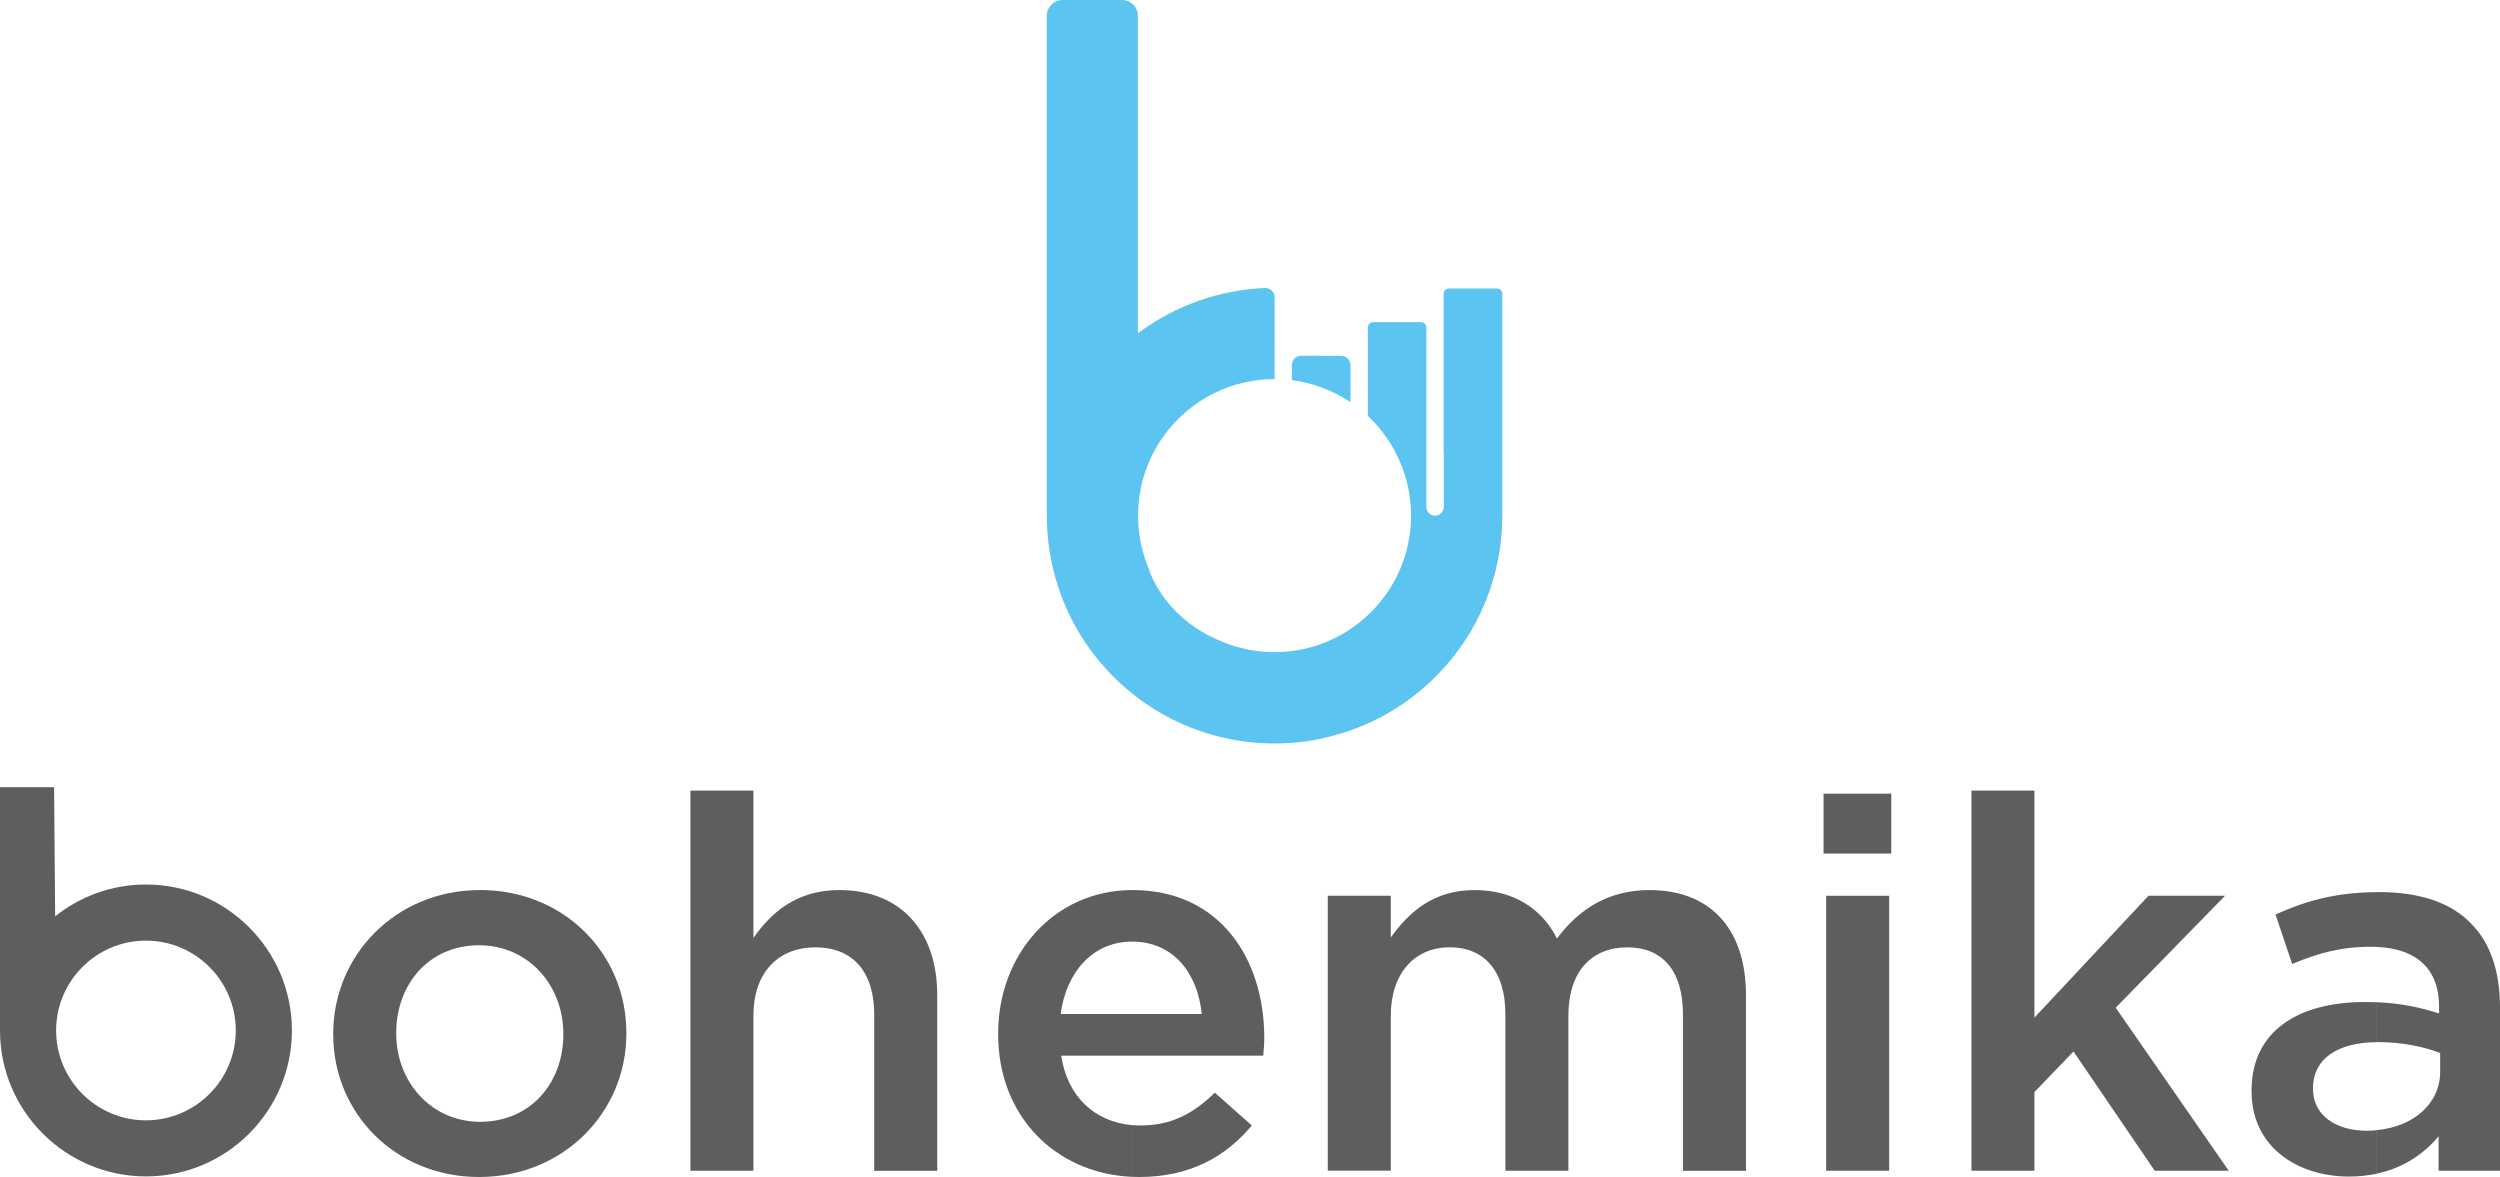
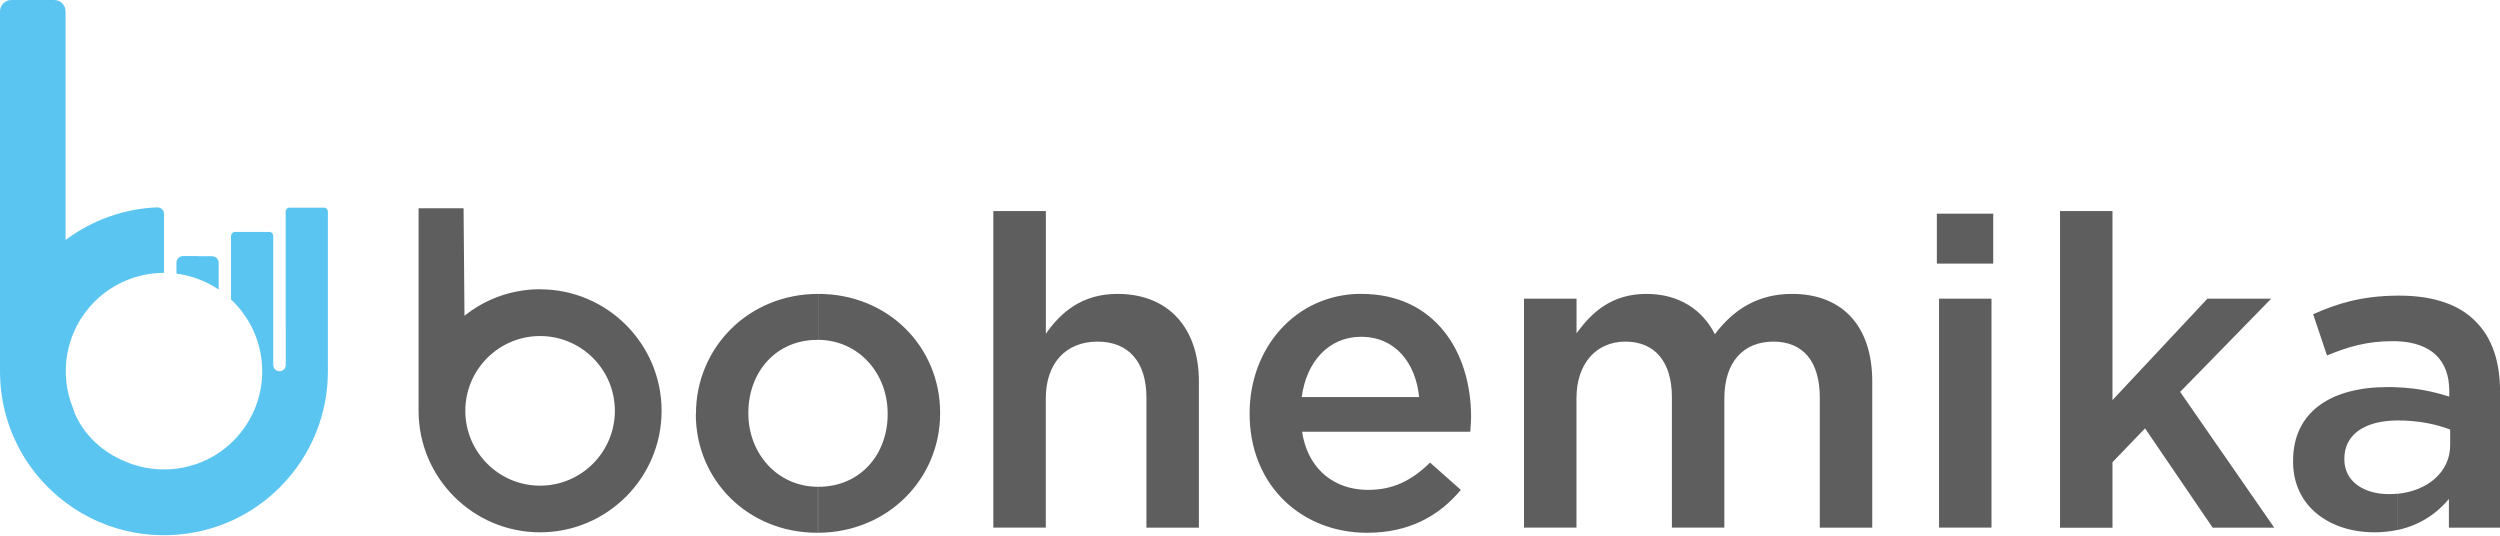
- <svg xmlns="http://www.w3.org/2000/svg" id="Vrstva_1" viewBox="0 0 517.63 243.7">
+ <svg xmlns="http://www.w3.org/2000/svg" id="Vrstva_1" viewBox="0 0 331.66 71">
  <defs>
-     <style>.cls-1{fill:#5bc4f1;}.cls-2{fill:#5e5e5d;}</style>
+     <style>.cls-1{fill:#5f5e5e;}.cls-2{fill:#5bc5f2;}</style>
  </defs>
-   <g>
-     <path class="cls-2" d="M99.34,184.28h.05c17.47,0,30.3,13.26,30.3,29.55v.22c0,16.12-12.86,29.57-30.35,29.65v-11.43h.05c10.57,0,17.25-8.19,17.25-18.01h0v-.21c0-9.98-7.15-18.24-17.31-18.33v-11.43Zm-30.35,29.98v-.21c0-16.27,12.91-29.73,30.35-29.76v11.43h-.16c-10.46,0-17.14,8.19-17.14,18.11v.22c0,9.9,7.2,18.19,17.31,18.22v11.43h-.16c-17.36,0-30.19-13.26-30.19-29.44Z" />
-     <path class="cls-2" d="M142.95,163.69h13.05v30.52c3.67-5.28,8.95-9.92,17.79-9.92,12.83,0,20.27,8.63,20.27,21.78v36.34h-13.05v-32.35c0-8.84-4.42-13.91-12.18-13.91s-12.83,5.28-12.83,14.12v32.13h-13.05v-78.72Z" />
-     <path class="cls-2" d="M234.22,184.29c.09,0,.18,0,.27,0,18.11,0,27.28,14.23,27.28,30.62,0,1.19-.11,2.37-.21,3.67h-27.34v-8.63h14.61c-.86-8.41-5.82-14.99-14.45-14.99h-.16v-10.67h0Zm0,48.65c.62,.06,1.25,.09,1.89,.09,6.36,0,10.89-2.37,15.42-6.79l7.66,6.79c-5.39,6.47-12.83,10.67-23.29,10.67-.56,0-1.12-.01-1.67-.04v-10.72Zm-27.55-18.78v-.22c0-16.19,11.41-29.5,27.55-29.65v10.67c-7.89,.08-13.43,6.2-14.61,14.99h14.61v8.63h-14.5c1.3,8.57,7.01,13.64,14.5,14.36v10.72c-15.68-.78-27.55-12.52-27.55-29.5Z" />
-     <path class="cls-2" d="M274.92,185.47h13.05v8.63c3.66-5.07,8.62-9.81,17.36-9.81,8.19,0,14.02,3.99,17.04,10.03,4.53-6.04,10.57-10.03,19.19-10.03,12.4,0,19.95,7.87,19.95,21.78v36.34h-13.05v-32.35c0-9.06-4.21-13.91-11.54-13.91s-12.18,4.96-12.18,14.12v32.13h-13.05v-32.46c0-8.84-4.31-13.8-11.54-13.8s-12.18,5.39-12.18,14.12v32.13h-13.05v-56.93Z" />
-     <path class="cls-2" d="M377.57,164.33h14.02v12.4h-14.02v-12.4h0Zm.54,21.14h13.05v56.93h-13.05v-56.93Z" />
-     <polygon class="cls-2" points="408.19 163.69 421.23 163.69 421.23 210.7 444.85 185.47 460.7 185.47 438.06 208.65 461.46 242.4 446.14 242.4 429.32 217.71 421.23 226.12 421.23 242.4 408.19 242.4 408.19 163.69" />
-     <path class="cls-2" d="M492.07,207.51c5.16,.21,9.09,1.1,12.94,2.32v-1.4c0-7.73-4.53-12.01-12.94-12.37v-11.35c.18,0,.36,0,.54,0,8.52,0,14.88,2.26,18.87,6.36,4.2,4.1,6.15,10.14,6.15,17.58v33.75h-12.72v-7.12c-2.97,3.54-7.13,6.52-12.83,7.73v-9.01c7.6-.72,13.16-5.45,13.16-12.09h0v-3.88c-3.34-1.29-7.77-2.26-12.94-2.26h-.22v-8.25Zm-25.88,18.5v-.21c0-12.29,9.6-18.33,23.51-18.33,.82,0,1.61,.02,2.37,.05v8.26c-8.28,.06-13.16,3.61-13.16,9.49v.22c0,5.5,4.85,8.63,11.11,8.63,.7,0,1.38-.03,2.05-.1v9.01c-1.76,.37-3.66,.58-5.71,.58-10.68,0-20.16-6.15-20.16-17.58h0Zm25.88-29.95c-.39-.02-.78-.03-1.19-.03-6.36,0-11.11,1.4-16.28,3.56l-3.45-10.24c6.13-2.75,12.16-4.56,20.92-4.63v11.35Z" />
-   </g>
-   <path class="cls-2" d="M30.22,243.58c16.66,0,30.22-13.55,30.22-30.22s-13.56-30.22-30.22-30.22v11.62c10.26,0,18.6,8.35,18.6,18.6s-8.34,18.6-18.6,18.61v11.61Zm0-60.44c-7.1,0-13.64,2.47-18.8,6.59l-.22-26.74H0v50.23H0s0,.09,0,.14c0,16.66,13.56,30.22,30.22,30.22h0v-11.61h0c-10.26,0-18.6-8.35-18.6-18.61s8.34-18.6,18.6-18.6h0v-11.62h0Z" />
-   <path class="cls-1" d="M309.99,59.73h-10c-.6,0-1.08,.48-1.08,1.08v32.82h.03v11.34c0,.99-.81,1.8-1.8,1.8s-1.8-.81-1.8-1.8v-37.08c0-.66-.48-1.19-1.08-1.19h-9.97c-.59,0-1.08,.54-1.08,1.19v18.23c2.3,2.15,4.23,4.69,5.71,7.5,2.07,3.93,3.24,8.4,3.24,13.14,0,7.23-2.77,14.46-8.28,19.98-3.02,3.02-6.56,5.22-10.34,6.59v19.6c8.68-1.81,16.96-6.08,23.7-12.82,9.21-9.21,13.82-21.28,13.82-33.35V60.82c0-.6-.49-1.08-1.08-1.08h0Zm-36.43,20.46v-6.51h4.15c1.05,0,1.91,.86,1.91,1.91v7.68c-1.88-1.26-3.91-2.29-6.07-3.08Zm0,53.15c-6.85,2.48-14.47,2.23-21.17-.76-.08-.04-.16-.06-.24-.09-9.26-4.04-12.9-11.04-14.09-14.03-.05-.26-.11-.51-.22-.76-4.31-10.27-2.28-22.56,6.08-30.93,5.52-5.52,12.75-8.28,19.99-8.28v-16.94c0-1.09-.92-1.96-2.01-1.92-9.29,.4-18.5,3.53-26.3,9.39V3.27c0-1.81-1.47-3.27-3.27-3.27h-12.31c-1.81,0-3.28,1.47-3.28,3.27V106.62h.01c-.03,9.94,3.04,19.89,9.26,28.25,0,0,.02,.02,.03,.03,.9,1.24,1.86,2.38,2.78,3.4,.05,.05,.09,.1,.14,.15,.15,.16,.29,.32,.43,.47,.38,.41,.76,.82,1.16,1.21,.42,.42,.85,.82,1.28,1.22,.1,.1,.2,.19,.29,.28,.1,.09,.19,.17,.29,.26,.73,.66,1.19,1.03,1.19,1.03h0c11.37,9.55,26.18,12.89,39.95,10.03v-19.6h0Zm0-59.67v6.51c-1.93-.7-3.96-1.2-6.07-1.47v-3.14c0-1.05,.85-1.91,1.91-1.91h4.16Z" />
+   <path class="cls-1" d="M318.03,70.32v-4.81c4.05-.38,7.02-2.91,7.02-6.45h0v-2.07c-1.78-.69-4.14-1.21-6.9-1.21h-.12v-4.4c2.75,.11,4.85,.59,6.9,1.24v-.75c0-4.12-2.42-6.41-6.9-6.6v-6.05h.29c4.54,0,7.94,1.21,10.07,3.39,2.24,2.19,3.28,5.41,3.28,9.38v18.01h-6.79v-3.8c-1.58,1.89-3.81,3.48-6.85,4.12Zm0-31.1v6.05c-.21,0-.42-.01-.63-.01-3.39,0-5.92,.75-8.69,1.9l-1.84-5.47c3.27-1.46,6.48-2.43,11.16-2.47h0Zm0,12.16v4.4c-4.42,.03-7.02,1.93-7.02,5.06v.11c0,2.93,2.59,4.6,5.92,4.6,.37,0,.74-.02,1.09-.05v4.81c-.94,.2-1.95,.31-3.05,.31-5.7,0-10.76-3.28-10.76-9.38v-.11c0-6.56,5.12-9.78,12.54-9.78,.44,0,.86,0,1.27,.03h0Zm-137.55,19.28v-5.72c.33,.03,.66,.05,1.01,.05,3.39,0,5.81-1.27,8.23-3.62l4.08,3.62c-2.88,3.45-6.85,5.69-12.43,5.69-.3,0-.6,0-.89-.02h0Zm0-13.38v-4.6h7.79c-.46-4.49-3.11-8-7.71-8h-.09v-5.69h.14c9.66,0,14.55,7.59,14.55,16.33,0,.63-.06,1.27-.11,1.96h-14.58Zm21.71-17.66h6.96v4.6c1.95-2.7,4.6-5.23,9.26-5.23,4.37,0,7.48,2.13,9.09,5.35,2.42-3.22,5.64-5.35,10.24-5.35,6.62,0,10.64,4.2,10.64,11.62v19.39h-6.96v-17.26c0-4.83-2.24-7.42-6.16-7.42s-6.5,2.65-6.5,7.53v17.14h-6.96v-17.31c0-4.72-2.3-7.36-6.16-7.36s-6.5,2.88-6.5,7.53v17.14h-6.96v-30.37h0Zm54.76-11.27h7.48v6.62h-7.48v-6.62h0Zm.29,11.27h6.96v30.37h-6.96v-30.37h0Zm16.05-11.62h6.96v25.08l12.6-13.46h8.46l-12.08,12.37,12.48,18.01h-8.17l-8.97-13.17-4.32,4.49v8.69h-6.96V28Zm-164.76,10.99h.03c9.32,0,16.16,7.07,16.16,15.76v.11c0,8.6-6.86,15.77-16.19,15.82v-6.1h.03c5.64,0,9.2-4.37,9.2-9.61h0v-.11c0-5.32-3.81-9.73-9.23-9.78v-6.1h0Zm71.95,0v5.69c-4.21,.04-7.17,3.31-7.79,8h7.79v4.6h-7.74c.69,4.57,3.74,7.28,7.74,7.66v5.72c-8.36-.42-14.7-6.68-14.7-15.74v-.12c0-8.64,6.09-15.74,14.7-15.82h0Zm-48.69-10.99h6.96v16.28c1.96-2.82,4.77-5.29,9.49-5.29,6.85,0,10.81,4.6,10.81,11.62v19.39h-6.96v-17.26c0-4.72-2.36-7.42-6.5-7.42s-6.85,2.82-6.85,7.53v17.14h-6.96V28Zm-39.46,26.98v-.11c0-8.68,6.89-15.86,16.19-15.88v6.1h-.09c-5.58,0-9.15,4.37-9.15,9.66v.11c0,5.28,3.84,9.71,9.23,9.72v6.1h-.09c-9.26,0-16.11-7.07-16.11-15.7h0Zm-20.68,15.64v-6.19c5.47,0,9.92-4.45,9.92-9.93s-4.45-9.92-9.92-9.92v-6.2c8.89,0,16.12,7.23,16.12,16.12s-7.23,16.12-16.12,16.12Zm0-32.24v6.2h0c-5.47,0-9.92,4.45-9.92,9.92s4.45,9.93,9.92,9.93h0v6.19h0c-8.89,0-16.12-7.23-16.12-16.12,0-.03,0-.05,0-.07h0V27.63h5.97l.12,14.26c2.75-2.2,6.24-3.52,10.03-3.52h0Z" />
+   <path class="cls-2" d="M43.01,27.55h-4.61c-.28,0-.5,.22-.5,.5v15.14h.01v5.23c0,.46-.37,.83-.83,.83s-.83-.37-.83-.83V31.32c0-.3-.22-.55-.5-.55h-4.6c-.27,0-.5,.25-.5,.55v8.41c1.06,.99,1.95,2.16,2.64,3.46,.95,1.81,1.49,3.87,1.5,6.06,0,3.34-1.28,6.67-3.82,9.22-1.39,1.39-3.03,2.41-4.77,3.04v9.04c4.01-.83,7.82-2.8,10.93-5.91,4.25-4.25,6.37-9.82,6.37-15.38V28.05c0-.28-.22-.5-.5-.5h0Zm-16.8,9.44v-3h1.92c.49,0,.88,.39,.88,.88v3.54c-.86-.58-1.8-1.06-2.8-1.42Zm0,24.51c-3.16,1.14-6.68,1.03-9.76-.35-.04-.02-.07-.03-.11-.04-4.27-1.87-5.95-5.09-6.5-6.47-.02-.12-.05-.24-.1-.35-1.99-4.74-1.05-10.41,2.8-14.27,2.55-2.54,5.88-3.82,9.22-3.82v-7.81c0-.5-.42-.91-.93-.88-4.29,.18-8.53,1.63-12.13,4.33V1.51c0-.83-.68-1.51-1.51-1.51H1.51C.68,0,0,.68,0,1.51V49.18H0c-.02,4.59,1.4,9.17,4.27,13.03h.01c.41,.58,.86,1.11,1.28,1.58,.02,.02,.04,.05,.06,.07,.07,.07,.13,.15,.2,.21,.18,.19,.35,.38,.54,.56,.19,.19,.39,.38,.59,.56,.05,.05,.09,.09,.14,.13,.05,.04,.09,.08,.13,.12,.34,.3,.55,.48,.55,.48h0c5.24,4.41,12.07,5.95,18.43,4.63v-9.04h0Zm0-27.52v3c-.89-.32-1.83-.55-2.8-.68v-1.45c0-.49,.39-.88,.88-.88h1.92Z" />
</svg>
